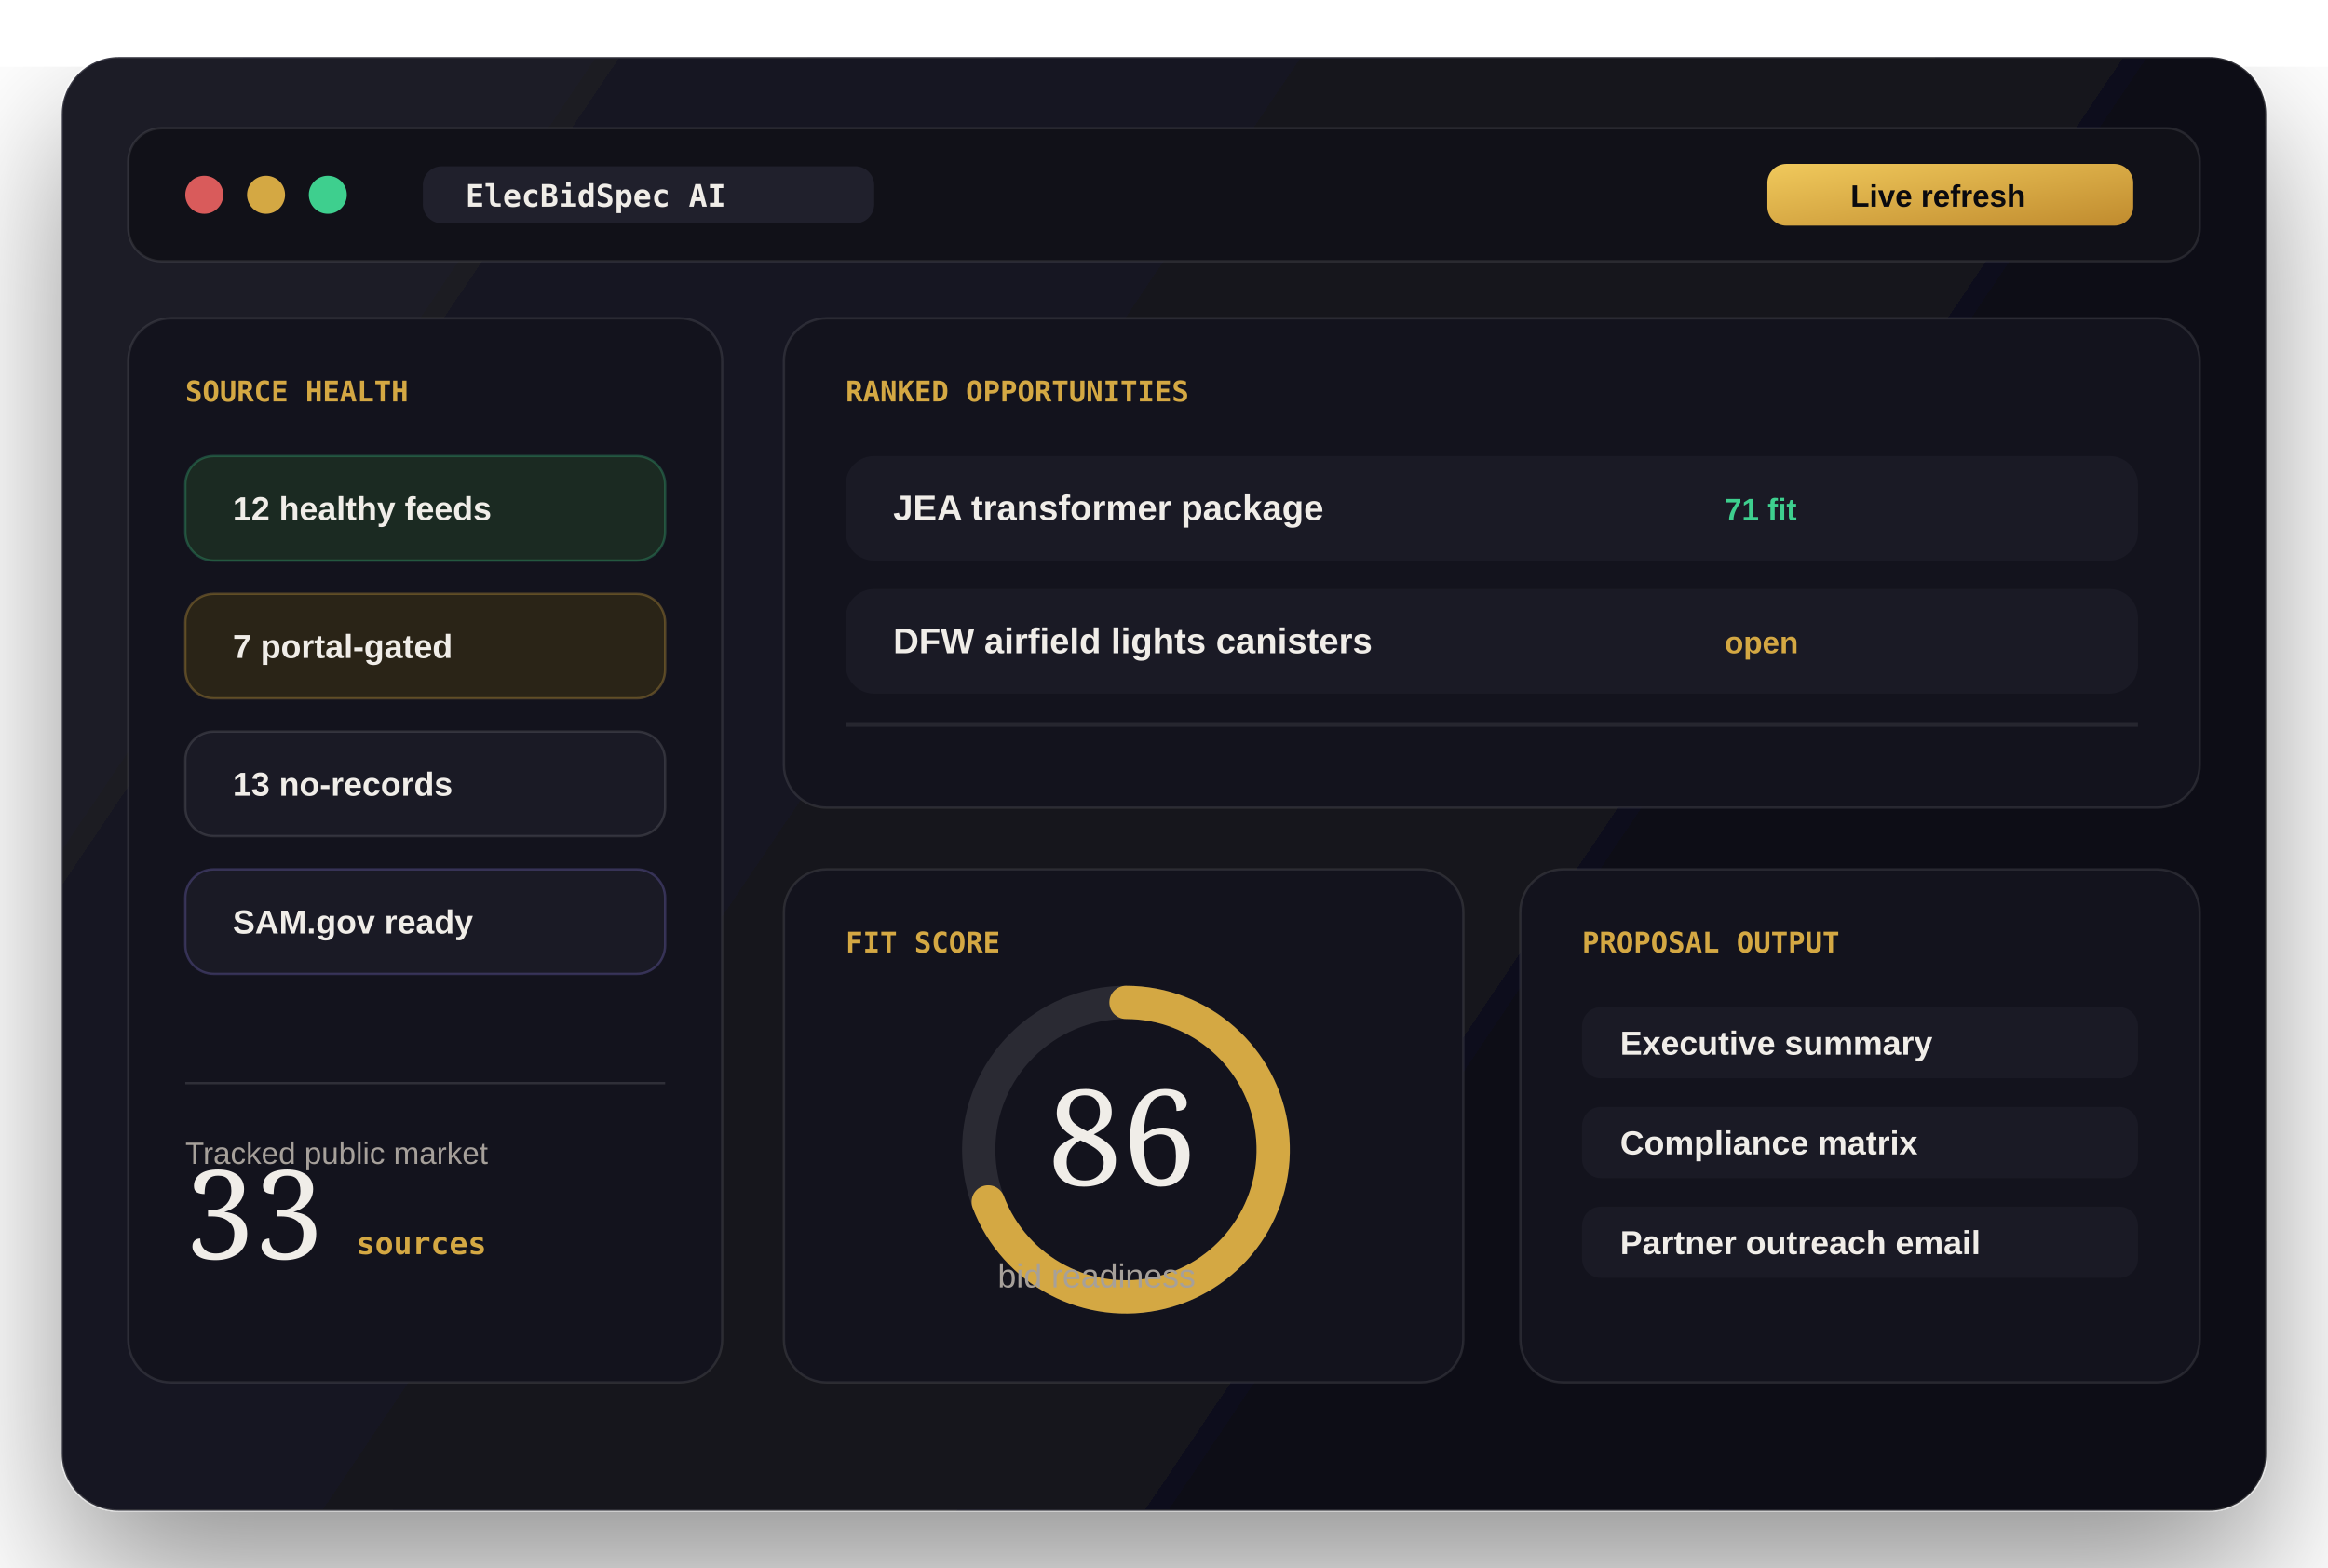
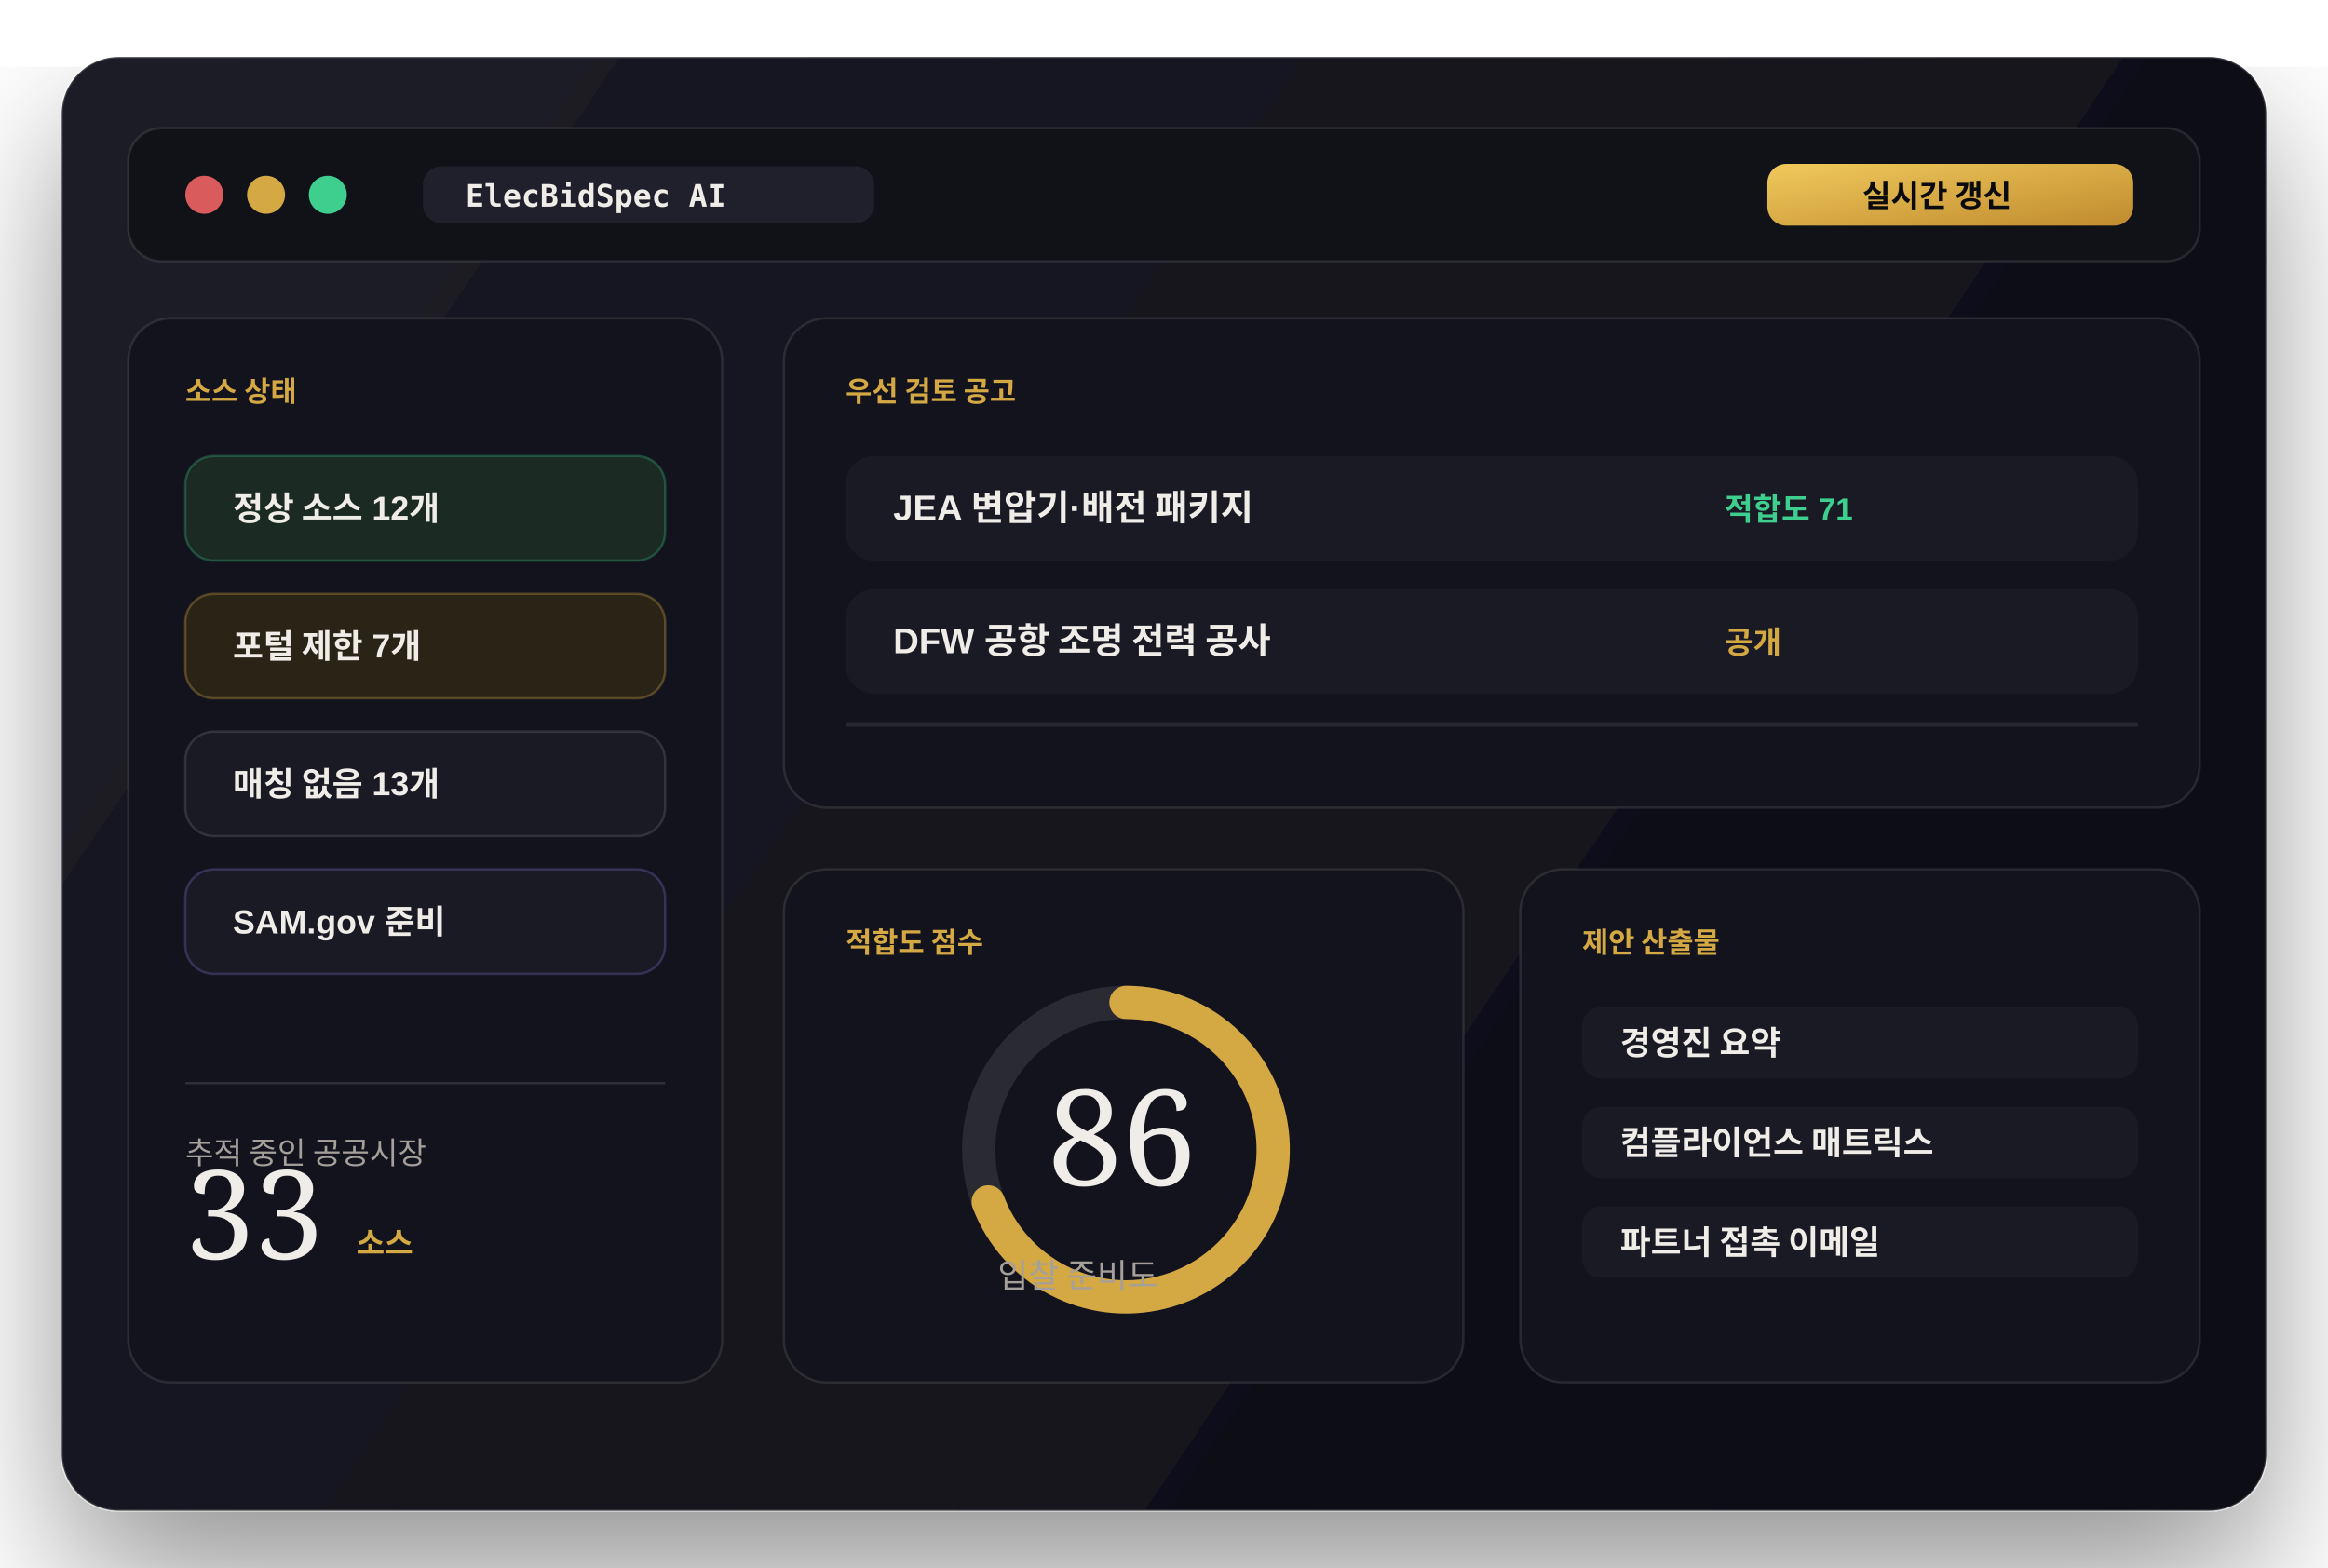
<svg xmlns="http://www.w3.org/2000/svg" width="980" height="660" viewBox="0 0 980 660" fill="none">
  <defs>
    <linearGradient id="panel" x1="0" y1="0" x2="980" y2="660" gradientUnits="userSpaceOnUse">
      <stop stop-color="#1d1d29" />
      <stop offset="1" stop-color="#0b0b11" />
    </linearGradient>
    <linearGradient id="gold" x1="0" y1="0" x2="1" y2="1">
      <stop stop-color="#f0c95c" />
      <stop offset="1" stop-color="#c08b2e" />
    </linearGradient>
    <filter id="shadow" x="-40" y="-40" width="1060" height="740" color-interpolation-filters="sRGB">
      <feDropShadow dx="0" dy="28" stdDeviation="34" flood-color="#000000" flood-opacity="0.44" />
    </filter>
  </defs>
  <rect x="26" y="24" width="928" height="612" rx="24" fill="url(#panel)" stroke="rgba(255,255,255,.14)" filter="url(#shadow)" />
  <rect x="54" y="54" width="872" height="56" rx="14" fill="#111118" stroke="rgba(255,255,255,.1)" />
  <circle cx="86" cy="82" r="8" fill="#d95b5b" />
  <circle cx="112" cy="82" r="8" fill="#d4a843" />
  <circle cx="138" cy="82" r="8" fill="#3ecf8e" />
  <rect x="178" y="70" width="190" height="24" rx="8" fill="#20202c" />
-   <text x="196" y="87" fill="#f0ede8" font-family="Geist Mono, Consolas, monospace" font-size="13" font-weight="600">ElecBidSpec AI</text>
+   <text x="196" y="87" fill="#f0ede8" font-family="Noto Sans KR, Geist Mono, Consolas, monospace" font-size="13" font-weight="600">ElecBidSpec AI</text>
  <rect x="744" y="69" width="154" height="26" rx="8" fill="url(#gold)" />
-   <text x="779" y="87" fill="#0a0a0f" font-family="Geist, Arial, sans-serif" font-size="13" font-weight="700">Live refresh</text>
+   <text x="784" y="87" fill="#0a0a0f" font-family="Noto Sans KR, Geist, Arial, sans-serif" font-size="13" font-weight="700">실시간 갱신</text>
  <rect x="54" y="134" width="250" height="448" rx="18" fill="#13131d" stroke="rgba(255,255,255,.1)" />
-   <text x="78" y="169" fill="#d4a843" font-family="Geist Mono, Consolas, monospace" font-size="12" font-weight="700">SOURCE HEALTH</text>
-   <g font-family="Geist, Arial, sans-serif" font-size="14" font-weight="600">
+   <text x="78" y="169" fill="#d4a843" font-family="Noto Sans KR, Geist Mono, Consolas, monospace" font-size="12" font-weight="700">소스 상태</text>
+   <g font-family="Noto Sans KR, Geist, Arial, sans-serif" font-size="14" font-weight="600">
    <rect x="78" y="192" width="202" height="44" rx="12" fill="#1b2a22" stroke="rgba(62,207,142,.28)" />
-     <text x="98" y="219" fill="#f0ede8">12 healthy feeds</text>
+     <text x="98" y="219" fill="#f0ede8">정상 소스 12개</text>
    <rect x="78" y="250" width="202" height="44" rx="12" fill="#2a2417" stroke="rgba(212,168,67,.32)" />
-     <text x="98" y="277" fill="#f0ede8">7 portal-gated</text>
+     <text x="98" y="277" fill="#f0ede8">포털 제한 7개</text>
    <rect x="78" y="308" width="202" height="44" rx="12" fill="#1a1a25" stroke="rgba(255,255,255,.12)" />
-     <text x="98" y="335" fill="#f0ede8">13 no-records</text>
+     <text x="98" y="335" fill="#f0ede8">매칭 없음 13개</text>
    <rect x="78" y="366" width="202" height="44" rx="12" fill="#1a1a25" stroke="rgba(154,139,255,.24)" />
-     <text x="98" y="393" fill="#f0ede8">SAM.gov ready</text>
+     <text x="98" y="393" fill="#f0ede8">SAM.gov 준비</text>
  </g>
  <path d="M78 456H280" stroke="rgba(255,255,255,.12)" />
-   <text x="78" y="490" fill="#a6a09a" font-family="Geist, Arial, sans-serif" font-size="13">Tracked public market</text>
-   <text x="78" y="530" fill="#f0ede8" font-family="Instrument Serif, Georgia, serif" font-size="52">33</text>
-   <text x="150" y="528" fill="#d4a843" font-family="Geist Mono, Consolas, monospace" font-size="13" font-weight="700">sources</text>
+   <text x="78" y="490" fill="#a6a09a" font-family="Noto Sans KR, Geist, Arial, sans-serif" font-size="13">추적 중인 공공시장</text>
+   <text x="78" y="530" fill="#f0ede8" font-family="Noto Serif KR, Instrument Serif, Georgia, serif" font-size="52">33</text>
+   <text x="150" y="528" fill="#d4a843" font-family="Noto Sans KR, Geist Mono, Consolas, monospace" font-size="13" font-weight="700">소스</text>
  <rect x="330" y="134" width="596" height="206" rx="18" fill="#13131d" stroke="rgba(255,255,255,.1)" />
-   <text x="356" y="169" fill="#d4a843" font-family="Geist Mono, Consolas, monospace" font-size="12" font-weight="700">RANKED OPPORTUNITIES</text>
-   <g font-family="Geist, Arial, sans-serif">
+   <text x="356" y="169" fill="#d4a843" font-family="Noto Sans KR, Geist Mono, Consolas, monospace" font-size="12" font-weight="700">우선 검토 공고</text>
+   <g font-family="Noto Sans KR, Geist, Arial, sans-serif">
    <rect x="356" y="192" width="544" height="44" rx="12" fill="#1a1a25" />
-     <text x="376" y="219" fill="#f0ede8" font-size="15" font-weight="700">JEA transformer package</text>
-     <text x="726" y="219" fill="#3ecf8e" font-size="13" font-weight="700">71 fit</text>
+     <text x="376" y="219" fill="#f0ede8" font-size="15" font-weight="700">JEA 변압기·배전 패키지</text>
+     <text x="726" y="219" fill="#3ecf8e" font-size="13" font-weight="700">적합도 71</text>
    <rect x="356" y="248" width="544" height="44" rx="12" fill="#1a1a25" />
-     <text x="376" y="275" fill="#f0ede8" font-size="15" font-weight="700">DFW airfield lights canisters</text>
-     <text x="726" y="275" fill="#d4a843" font-size="13" font-weight="700">open</text>
+     <text x="376" y="275" fill="#f0ede8" font-size="15" font-weight="700">DFW 공항 조명 전력 공사</text>
+     <text x="726" y="275" fill="#d4a843" font-size="13" font-weight="700">공개</text>
    <rect x="356" y="304" width="544" height="2" fill="rgba(255,255,255,.08)" />
  </g>
  <rect x="330" y="366" width="286" height="216" rx="18" fill="#13131d" stroke="rgba(255,255,255,.1)" />
-   <text x="356" y="401" fill="#d4a843" font-family="Geist Mono, Consolas, monospace" font-size="12" font-weight="700">FIT SCORE</text>
+   <text x="356" y="401" fill="#d4a843" font-family="Noto Sans KR, Geist Mono, Consolas, monospace" font-size="12" font-weight="700">적합도 점수</text>
  <circle cx="474" cy="484" r="62" stroke="rgba(255,255,255,.1)" stroke-width="14" />
  <path d="M474 422a62 62 0 1 1-58 84" stroke="#d4a843" stroke-width="14" stroke-linecap="round" />
-   <text x="441" y="499" fill="#f0ede8" font-family="Instrument Serif, Georgia, serif" font-size="56">86</text>
-   <text x="420" y="542" fill="#a6a09a" font-family="Geist, Arial, sans-serif" font-size="14">bid readiness</text>
+   <text x="441" y="499" fill="#f0ede8" font-family="Noto Serif KR, Instrument Serif, Georgia, serif" font-size="56">86</text>
+   <text x="420" y="542" fill="#a6a09a" font-family="Noto Sans KR, Geist, Arial, sans-serif" font-size="14">입찰 준비도</text>
  <rect x="640" y="366" width="286" height="216" rx="18" fill="#13131d" stroke="rgba(255,255,255,.1)" />
-   <text x="666" y="401" fill="#d4a843" font-family="Geist Mono, Consolas, monospace" font-size="12" font-weight="700">PROPOSAL OUTPUT</text>
-   <g font-family="Geist, Arial, sans-serif" font-size="14" font-weight="600">
+   <text x="666" y="401" fill="#d4a843" font-family="Noto Sans KR, Geist Mono, Consolas, monospace" font-size="12" font-weight="700">제안 산출물</text>
+   <g font-family="Noto Sans KR, Geist, Arial, sans-serif" font-size="14" font-weight="600">
    <rect x="666" y="424" width="234" height="30" rx="8" fill="#1a1a25" />
-     <text x="682" y="444" fill="#f0ede8">Executive summary</text>
+     <text x="682" y="444" fill="#f0ede8">경영진 요약</text>
    <rect x="666" y="466" width="234" height="30" rx="8" fill="#1a1a25" />
-     <text x="682" y="486" fill="#f0ede8">Compliance matrix</text>
+     <text x="682" y="486" fill="#f0ede8">컴플라이언스 매트릭스</text>
    <rect x="666" y="508" width="234" height="30" rx="8" fill="#1a1a25" />
-     <text x="682" y="528" fill="#f0ede8">Partner outreach email</text>
+     <text x="682" y="528" fill="#f0ede8">파트너 접촉 이메일</text>
  </g>
</svg>
